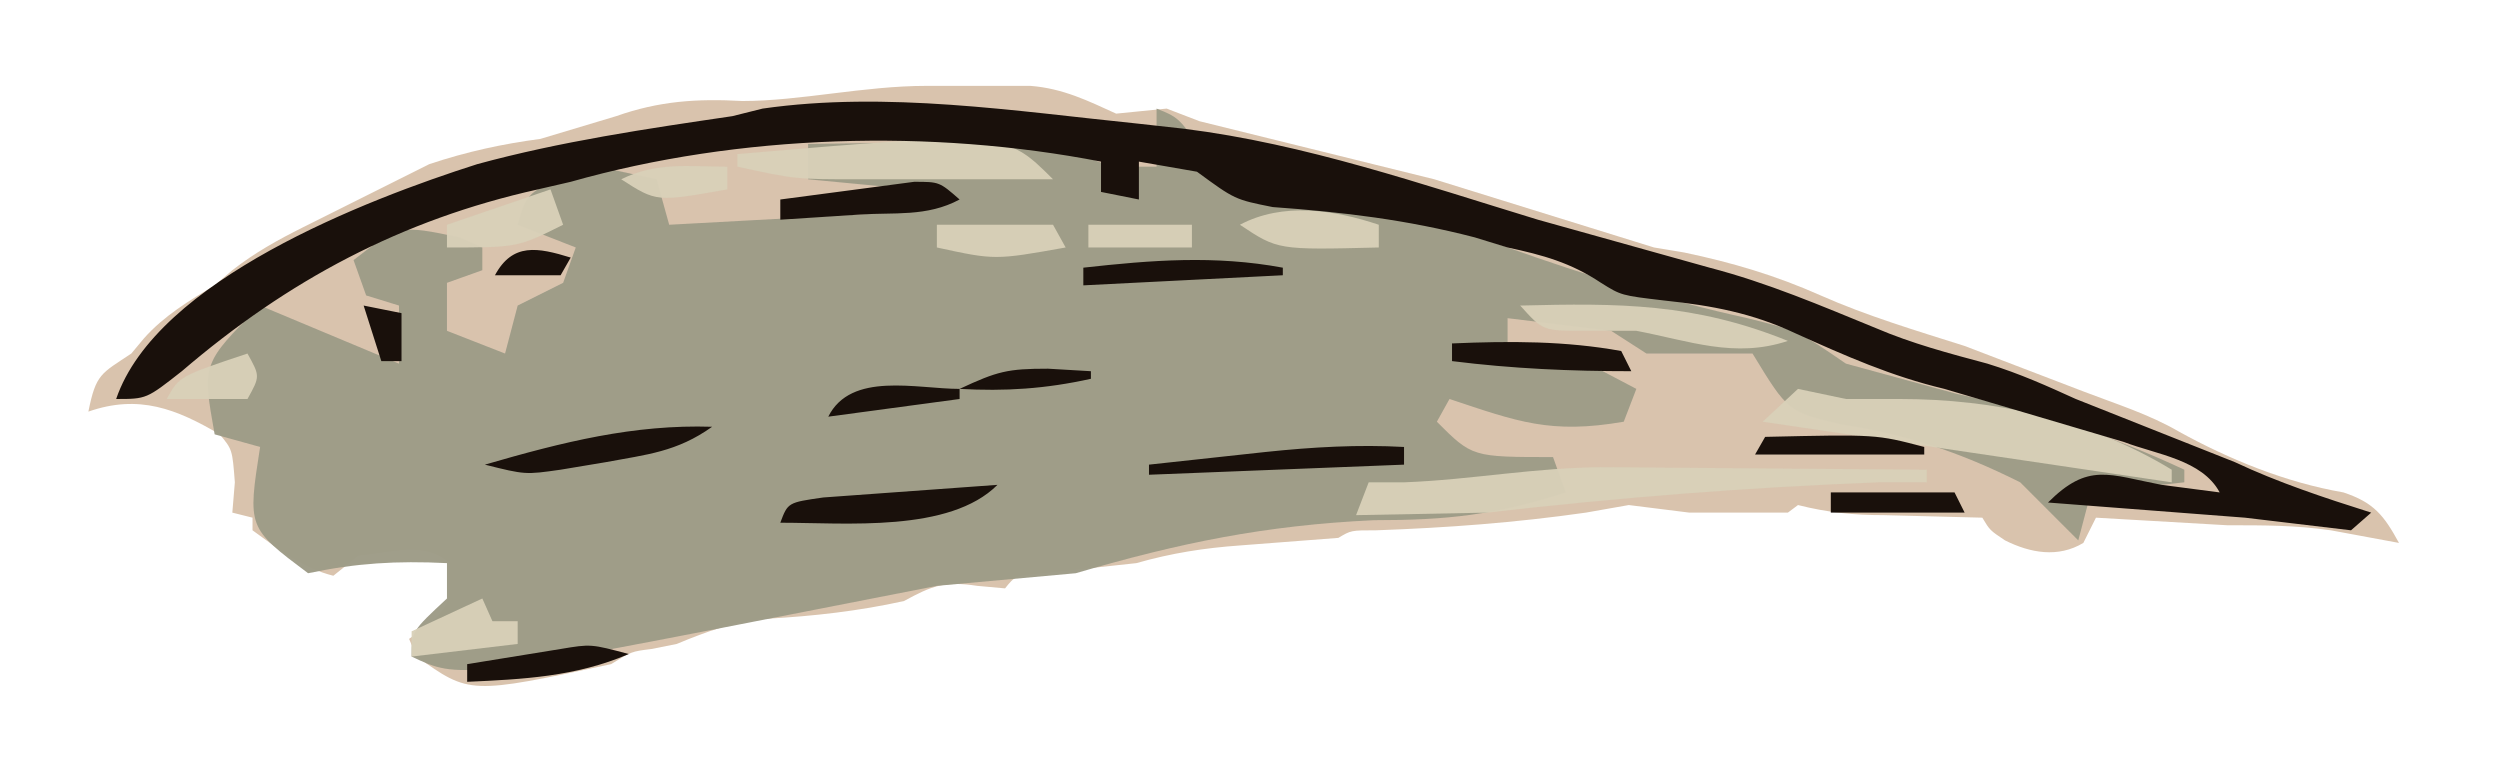
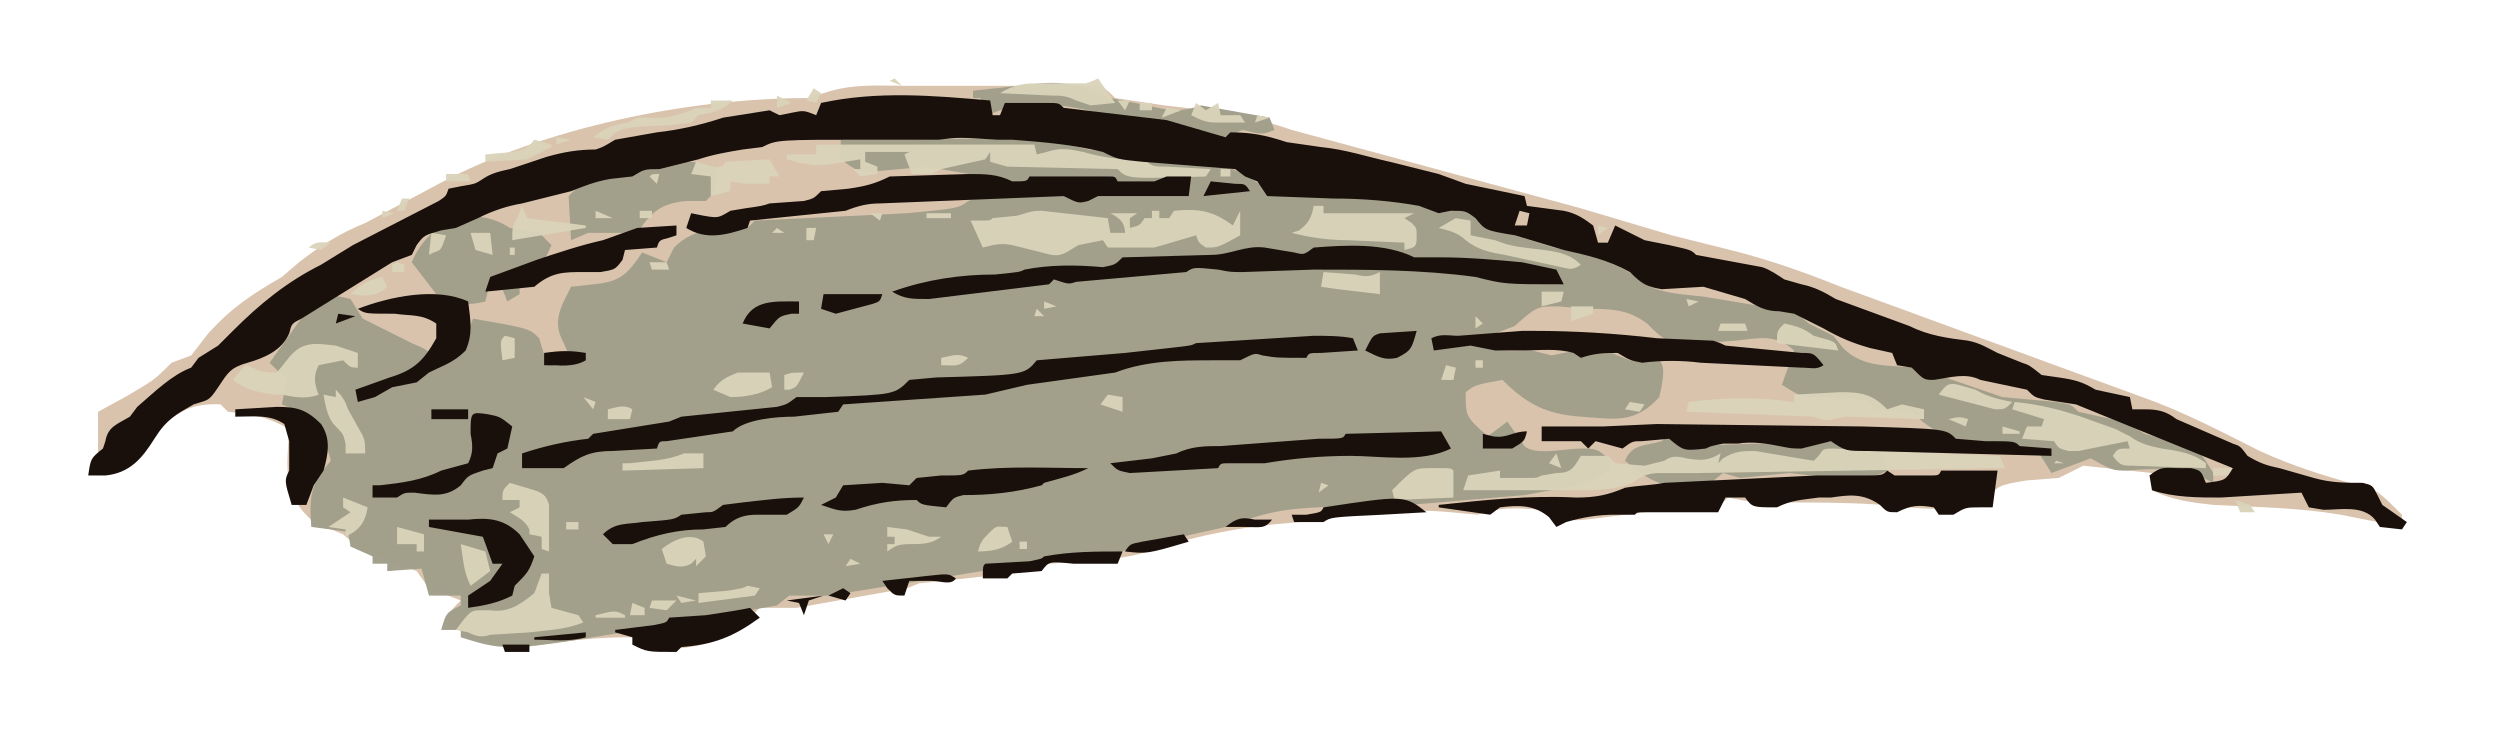
- <svg xmlns="http://www.w3.org/2000/svg" viewBox="82 34 99 30" width="99" height="30" role="img" aria-label="Amphisbaena striped wing">
+ <svg xmlns="http://www.w3.org/2000/svg" viewBox="79 34 102 30" width="102" height="30" role="img" aria-label="Amphisbaena striped wing">
  <g id="wing">
-     <path d="M118.7 37.4h4.1c1.3 .1 2.3 .6 3.4 1.1l2-.2 1.3 .5 9.3 2.3 8.7 2.7 1.2 .2c1.9 .4 3.6 .9 5.4 1.7s3.8 1.4 5.7 2l4.7 1.8c1.3 .5 2.6 .9 3.8 1.6 2 1.1 4.2 2 6.5 2.4 1.2 .4 1.6 .9 2.2 2l-2.7-.5c-1.4-.2-2.6-.2-4.1-.2l-5.2-.3-.5 1c-1 .6-2.1 .4-3.1-.1-.6-.4-.6-.4-.9-.9l-3.9-.1c-1.2 0-2.2-.1-3.4-.4l-.4 .3h-3.9l-2.4-.3-1.7 .3c-2.8 .4-5.5 .6-8.3 .7-1 0-1 0-1.5 .3l-3.9 .3c-1.4 .1-2.7 .3-4.1 .7l-3.7 .4c-1.1 .1-1.1 .1-1.5 .6l-1.1-.1c-1.3-.2-1.8 0-2.9 .6-1.8 .4-3.6 .6-5.4 .7-1.3 .1-2.4 .5-3.6 1l-1 .2c-.8 .1-.8 .1-1.6 .6-5.6 1.2-5.6 1.2-7.7-.3l-.3-.7 .7-.5c1-.9 .9-1 .9-2.5-1-.9-2.3-.4-3.6-.3l-1 .8c-1.2-.3-2.1-1-3.2-1.8v-.5l-.8-.2 .1-1.2c-.1-1.3-.1-1.3-.6-1.9-1.7-1-3.2-1.6-5.2-.9 .3-1.5 .5-1.5 1.7-2.3l.5-.6c.8-.9 1.8-1.5 2.8-2.1l.7-.6c.9-.7 1.8-1.2 2.8-1.7l5-2.5c1.5-.5 2.9-.8 4.4-1l3-.9c1.7-.6 3.2-.7 5-.6 2.3 0 4.8-.6 7.3-.6z" fill="#d9c3ad" />
-     <path d="M127.8 38.3c1 .4 1 .4 2.4 2.8 .4 .4 .4 .4 3.6 .8 2.8 .4 5.3 .9 7.9 1.9 3.1 1.1 6.3 2.1 9.5 2.8 2 .5 2 .5 3.9 1.8l4.4 1.2c3.2 .7 6 1.6 9 3v.5l-3.7 .4-.5 1.9-2.3-2.3c-2.4-1.2-4.5-1.9-7.1-2.3-2.1-.5-2.1-.5-3.5-2.8h-4.2l-1.4-.9-4.1-.5v1.8h3.2l1.9 1-.5 1.3c-2.9 .5-4.2 0-6.9-.9l-.5 .9c1.4 1.4 1.4 1.4 4.6 1.4l.5 1.4c-2.8 .9-4.7 1.1-7.6 1.1-4.3 .2-7.7 .9-11.8 2.1l-5.5 .5-4.6 .9c-14.3 2.8-14.3 2.8-16.2 1.9 0-1 0-1 1.4-2.3v-1.4c-2-.1-3.6 0-5.5 .4-2.4-1.8-2.4-1.8-1.9-5l-1.8-.5c-.5-2.8-.5-2.8 1.8-5.1l5.5 2.3v-2.3l-1.3-.4-.5-1.4c1.8-1.4 1.8-1.4 4.2-.9l.9 .4v.9l-1.4 .5v1.9l2.3 .9 .5-1.9 1.8-.9 .5-1.4-2.3-.9c.4-1.4 .4-1.4 3.2-2.3l2.3 .5 .5 1.8 9.2-.5 .5-.9-4.2-.4v-1.4l7.3-.1c2.4 .1 2.4 .1 4.7 1h1.8z" fill="#9e9c88" opacity="0.98" />
-     <path d="M123.7 41.1h-7.7c-2.5 0-2.5 0-4.8-.5v-.5c10.6-.9 10.6-.9 12.5 1zM110.8 40.6v.9c-2.8 .5-2.8 .5-4.2-.4 1.4-.7 2.7-.5 4.2-.5zM103.8 41.5l.5 1.4c-1.8 .9-1.8 .9-4.6 .9v-.9zM136.6 42.9v.9c-4 .1-4 .1-5.5-.9 1.7-.9 3.7-.6 5.5 0zM119.1 42.9h4.6l.5 .9c-2.8 .5-2.8 .5-5.1 0zM125.1 42.9h4.1v.9h-4.1zM142.2 46.1c3.9-.1 6.9-.1 10.6 1.4-2.1 .7-3.9 0-6-.4h-2.1c-1.6 0-1.6 0-2.5-1zM91.8 48c.5 .9 .5 .9 0 1.8h-3.2c.5-.9 .5-.9 3.2-1.8zM153.2 49.4l1.9 .4h2.1c3.8 0 7.5 .8 10.8 2.8v.5l-16.2-2.4zM145.6 52.5l12.7 .1v.5h-1.9c-5.2 .2-10.3 .6-15.5 1.2l-5.2 .1 .5-1.3h1.4c2.7-.1 5.2-.6 8-.6zM101.1 57.7l.4 .9h1v.9l-4.2 .5v-1z" fill="#d8d0b8" opacity="0.96" />
-     <path d="M127.1 38.9l1.8 .2c4.8 .6 9.4 2.2 14 3.6l6.8 1.9c2.3 .6 4.4 1.5 6.6 2.4 1.4 .6 2.9 1 4.4 1.4 1.3 .4 2.4 .9 3.5 1.4l6.3 2.5c1.7 .8 3.5 1.4 5.4 2l-.8 .7-4.2-.5-7.8-.6c1.6-1.6 2.4-1.1 4.5-.7l2.3 .3c-.7-1.3-2.5-1.5-3.8-2l-7.1-2.1c-2.1-.5-3.9-1.3-5.9-2.2-1.7-.8-3.3-1.1-5.2-1.3-1.7-.2-1.7-.2-2.5-.7-1.2-.8-2.3-1.1-3.7-1.4l-1.3-.4c-2.7-.7-5.2-1-8-1.2-1.5-.3-1.5-.3-3-1.4l-2.3-.4v1.5l-1.5-.3v-1.2c-6.7-1.3-14.3-1.1-21 .8l-1.3 .3c-5.4 1.2-9.9 3.6-14.1 7.2-1.4 1.1-1.4 1.1-2.6 1.1 1.6-4.7 9.9-7.9 14.3-9.3 3.3-.9 6.7-1.4 10.1-1.9l1.2-.3c4.9-.7 10 .1 14.9 .6zM120 41.9c-1.3 .7-2.6 .5-4 .6l-3.1 .2v-.8l5.3-.7c1 0 1 0 1.8 .7zM104.6 44.2l-.4 .7h-2.6c.7-1.3 1.7-1.1 3-.7zM132.8 44.6v.3l-7.9 .4v-.7c2.7-.3 5.2-.5 7.9 0zM96.4 46.1l1.5 .3v1.9h-.8zM139.5 47.6c2.3-.1 4.5-.1 6.7 .3l.4 .8c-2.4 0-4.7-.1-7.1-.4zM123.5 48.6l1.7 .1v.3c-1.8 .4-3.4 .5-5.2 .4 1.5-.7 1.9-.8 3.5-.8zM120 49.4v.4l-5.2 .7c.9-1.8 3.5-1.1 5.2-1.1zM110.2 50.9c-1.4 1-2.6 1.1-4.2 1.4l-1.8 .3c-1.4 .2-1.4 .2-3-.2 3.1-.9 5.9-1.6 9-1.5zM151.9 51.3c4.4-.1 4.4-.1 6.3 .4v.3h-6.7zM137.6 51.7v.7l-10.1 .4v-.4l4.6-.5c1.9-.2 3.7-.3 5.5-.2zM121.5 53.2c-1.9 1.9-6 1.5-8.6 1.5 .3-.8 .3-.8 1.7-1zM154.5 53.5h4.9l.4 .8h-5.3zM106.9 59.9c-2.1 .9-4.2 1-6.4 1.1v-.7l3.7-.6c1.2-.2 1.2-.2 2.7 .2z" fill="#19100b" data-role="ink" />
+     <path d="M115.9 37.5h7.1c1 0 1 0 1.5 .5l2 .3c1.8 .2 3.5 .4 5.2 1l11.8 3.2 3.7 1.1 2.4 .6c1.6 .4 3 .9 4.5 1.5l12.3 4.5c1.7 .6 3.2 1.4 4.8 2.2 1.3 .6 2.6 1 4 1.4 .8 .2 .8 .2 1.8 1.2v.5l-2.5-.5c-1.8-.3-3.4-.3-5.2-.4-.9-.1-1.7-.2-2.5-.6v-.7l-2.8-.3-1 .5-1.3 .1c-1.2 .2-1.2 .2-1.7 .9-1.1 .3-2 .3-3.1 .2-1.7-.2-3.5-.2-5.3-.2-1.1 0-1.1 0-2.1-.2l-.2 .2-4.8 .6c-1.5 .2-1.5 .2-2.7-.3-1-.1-1.7-.1-2.5 .2l-1.1-.1c-2.1-.2-4.1 .1-6.2 .4l-1.1 .1c-1.9 .2-3.6 .6-5.4 1.2-1.2 .3-2.5 .3-3.7 .4l-2.5 .5-2.8 .3-.5 .2-4.5 .8h-1.5l-1 1c-1.2 .6-2.2 .7-3.5 .7l-.7-.5c-1.3 0-2.4 .1-3.7 .3-1.6 .3-2.4-.1-3.8-.8 0-.5 0-.5 .5-1l-1.3-.5-.5-.7-2.2-.8-.8-.7-1.2-.5c-1.3-1.1-1.1-2.2-1-3.8-.9-.5-1.5-.6-2.5-.7l-.3-.3c-1.8-.1-2.4 .9-3.5 2.2-.5 .6-.5 .6-1.5 .6v-2.5l1.1-.6c1.2-.7 1.2-.7 1.9-1.4l.8-.3 .7-.9c1-1.1 1.8-1.6 3-2.3l.7-.6c.9-.7 1.7-1.2 2.7-1.6l3-1.6c4.3-2.3 10.2-3.5 15.1-3.5l.6-.2c1.2-.4 2.2-.3 3.3-.3z" fill="#d9c3ad" />
+     <path d="M124.3 38l1.5 .3c.8 .2 1.4 .3 2.2 0l2.8 .5 .2 .5c-.5 .2-.5 .2-1.3 0l-1 .4-1.2-.5-3.3-.5-.8-.2c-1.4-.3-2.8-.4-4.1 .2l-.3-.7h-.3v-.3l2.8-.3c1.1-.1 1.8 .2 2.8 .6zM123.4 40.1l4.4 .5c1.3 .1 1.9 .4 3 1.2l3.5 .2c1.2 0 2.3 .1 3.4 .7l1.1-.2 1 .8 2.6 .8c1.5 .3 2.7 .6 3.9 1.6 .8 .3 1.3 .3 2.2 .4l3 .5c.7 .1 .7 .1 1.3 .6l1 .5 .4 .5c.8 .8 1.8 .7 3 .8l3.5 1.2 2.2 .2c.6 .1 .6 .1 .9 .4l.9 .2c1 .2 1 .2 1.8 .7l1.1 .3c1.1 .3 1.1 .3 1.7 1.3v.4l-.6-.3c-1-.3-1.9-.3-2.9-.2-.6 0-.6 0-1.5-.5l-1.6 .6-.5-.8-2-.4c-1.4-.1-2.2-.3-3.2-1.3l-1.5-.1-.3-.4-2.1-.1c-.6 0-.6 0-1.4-.5l.5-1.4c-.8-.7-1.4-.5-2.4-.4-2.7 .2-2.7 .2-3.6-.7-.8-.6-1.5-.6-2.5-.6l-1.1-.1c-.9 0-.9 0-1.8 .8l-1.3 .5c.3 .7 1.4 .5 2 .5l.8 .2 1-.2 .5 .2 .7-.2 1 .4h1.2c.3 .3 .1 1 0 1.5-1 1.1-1.8 .9-3.2 .8s-2.2-.5-3.2-1.5c-1.1 .2-1.1 .2-1.5 .5 0 1 0 1 .9 1.8l.8-.6 .7 1c.4 .4 1.7 .1 2.3 .1s.7 0 1.2 .5c0 .4 0 .4-.6 .7-.9 .4-1.9 .5-2.9 .7l-4.7 .4c-5.2 .1-5.2 .1-7.5 .9l-3.6 .8c-1.1 .4-2 .5-3.2 .5l-9.4 1.5h-1.6l-.5 .4-4.5 .8c-6.5 1.1-6.5 1.1-8.4 .5v-.3h-.8c.2-.7 .2-.7 .8-1v-.4h-1.3l-.3-1.1-1.4 .1v-.3h-.6v-.3l-.9-.4-.1-.6-1.5-.2c-.1-1.3 0-1.8 .8-2.7-.3-1.2-.8-1.8-2-2.3l.2-1-.7-.7 1.5-2.1c1-.7 1-.7 1.8-.5l.5 .8 2 1c.7 .3 .7 .3 1 .8 1.1-.4 1.1-.8 1.5-1.8 2.3 .4 2.3 .4 2.7 .8l.3 1c.4 .2 .4 .2 1-.1l-.3-.7c-.5-.9-.1-1.5 .3-2.3l.9-.1c1.1-.1 1.4-.4 2-1.3l1 .4 .3-.6c.9-.9 1.8-.7 3-.8l.3-.3 6.2-.3c2.1-.2 2.1-.2 2.5-.5l1.2-.4v-.5l-2.9-.5-2.2 .2c-.6 0-.6 0-1.3-.5v-.8h2.4c5.8-.1 5.8-.1 7.7 .4zM108.2 40.8c0 1 0 1-.4 1.4h-.8c-1 .1-1.4 .4-2 1.3h-2l-.7 .3-.1-1.8c.7-.8 2-.8 3-1l.1-.2c1.2-.3 1.7-.3 2.9 0zM99.8 43.3l1.2 .2 .5 .5c-.3 .7-.3 .7-1.3 1.2v.8l-.5 .3-.4-1c-.3 .2-.3 .2-.5 1-.8 .2-1.2 .1-2-.3l-1-1.3c.7-1.7 2.5-2.4 4-1.4zM147 51.8l.5 .4 6.3-.2 2 .5 .2 .7c-.7 .4-1.3 .3-2.2 .3l-1.8-.2-2 .2-.7-.2-.5 .4c-1.3 .2-1.9 .3-3-.5l-.5-.4c.3-.7 .8-.6 1.5-.8z" fill="#a19f8b" opacity="0.98" />
+     <path d="M115.5 37.2l.3 .3-.5-.2zM123.8 37.2l.7 1-1 .1-.6-.2c-.4-.2-.6-.2-1-.2l-2.1-.1c.5-.3 .9-.4 1.4-.4h2.1c.3-.1 .3-.1 .5-.2zM112.2 37.6l.3 .2-.2 .4-.4-.1zM110.7 37.9l.6 .3-.6 .2zM108 38.1h.9c-.4 .4-.8 .5-1.4 .6l-.3 .3-.8 .1c-2.1 .1-2.1 .1-2.6 .6l-.6-.1c.5-.4 .8-.5 1.4-.6l.4-.2h1.1c.5-.1 .9-.2 1.3-.4h.6zM124.6 38.1h.5l-.2 .4zM125.5 38.2h.5v.3h-.5zM127.8 38.2l.4 .3 .5-.3 .1 .5h.8l.2 .3h-1.2c-.4 0-.6-.1-1-.3zM126.6 38.4l.6 .1-.8 .3zM130.3 38.7l.5 .1-.6 .2zM101.7 39.6l.6 .1-.6 .2zM100.8 39.7l.7 .2v.1l-1 .5-1.7 .1v-.3l1.1-.1c.4-.1 .6-.1 .9-.5zM112.3 39.9h8.9l.1 .4 .4-.1c.6-.2 1-.1 1.5 0 .7 .2 1.3 .3 2.1 .3l.5 .1c.2 .2 .4 .2 .8 .2l1.8 .1-.2 .3c-3.2 .1-3.2 .1-3.6-.3l-4.5-.1-.7-.2v-.4l-.2 .3-1.8 .4-.4 .2h-.8l-.3-.8 .2-.1h-1.8v.4l.5 .2v.3l-.7 .1-.3-.3h.3v-.4l-1.2 .2c-.7 .1-1.1 0-1.8-.2v-.2h1.2zM108.9 40.3l.6 .2zM135.8 40.3l.5 .2zM110.4 40.5l.4 .7h-.4v.3h-1l-.6-.1v.4l-.8 .2v-.8l-.8-.1 .2-.5 .8 .2c.3 0 .3 0 .4-.2zM128.8 40.9h.4v.3h-.4zM97.2 41.1h.9l.1 .3h-1zM105.9 41.1l-.1 .4-.3-.3c.1-.1 .1-.1 .4-.1zM95.4 42.1h.3l-.2 .5h-.3zM100.3 42.4l.2 .5 2.4 .3v.1l-3 .5c0-.5 0-.6 .2-.9zM132.6 42.4h.4v.3h3.7l-.4 .2 .3 .2c.2 .2 .2 .2 .2 .6s-.1 .4-.5 .5v-.3l-2.3-.1c-.8 0-1.5-.1-2.3-.3l.3-.1c.4-.3 .5-.5 .6-1zM94.6 42.6l.5 .1-.5 .2zM103.3 42.6l.7 .3h-.7zM105.1 42.6h.5v.3h-.5zM121.5 42.6l2.7 .3 .1 .6h.6c0-.4-.2-.6-.6-.8h1.1l-.3 .2v.4c.4-.1 .4-.1 .6-.4h.3v-.3h.3v.3h.4l.2-.3c1-.1 1.6 0 2.4 .6l.3-.6v1c-.9 .5-.9 .5-1.4 .5-.3-.2-.3-.2-.4-.5l-1.7 .5h-1.9l-.2-.3-1 .2-.5 .3c-.4 .2-.6 .1-1 0l-.8-.2c-.4-.1-.7-.2-1.2-.1l-.4 .1-.5-1.1h.4c.4 0 .4 0 .5-.1l1-.1c.4-.1 .5-.2 1-.2zM114.5 42.7h.5l-.1 .3zM116.8 42.7h1v.2h-1zM138.4 42.9l.6 .1v.6l1 .2c.7 .3 1.3 .3 2 .4s1.1 .2 1.5 .6c-.3 .2-.4 .2-.8 .1l-2.3-.5c-.6-.1-1.1-.2-1.6-.6-.3-.3-.7-.4-1.1-.5zM144.2 43.2l.4 .1-.4 .3zM110.7 43.3l.3 .2h-.5zM111.9 43.3h.4l-.1 .5h-.3zM96.6 43.5l.6 .1c-.2 .6-.2 .6-.5 .7l-.2 .1zM98.2 43.5h.8l.1 .9-.7-.2zM92.5 43.9l-.4 .3-.5-.1c.3-.3 .6-.2 .9-.2zM99.8 44.1h.2v.3h-.2zM105.5 44.7h.7l.1 .3h-.7zM95.2 44.7l.3 .1v.3h-.5v-.3zM133 45.1l1.3 .1c.4 .1 .6 .1 1-.1v.9l-1.7-.2-.7-.1zM94.6 45.3l.2 .4c-.4 .4-.9 .4-1.5 .3 .4-.4 .8-.6 1.3-.7zM141.9 45.9h.9l-.1 .4-.8 .2zM147.8 46.2l.5 .1-.4 .2zM121.6 46.3l.5 .2-.5 .1zM143.1 46.5h.9v.3l-.9 .3zM121.3 46.6l.3 .3h-.4zM139.2 46.9l.3 .3-.3 .2zM149.2 47.2h1l.1 .3h-1.2zM151.8 47.2c.5 .1 .8 .2 1.2 .5l.7 .2c.2 .1 .2 .1 .3 .4l-2.5-.3c0-.5 0-.5 .3-.8zM99.6 47.7l.4 .1v.8l-.5 .1c-.1-.8-.1-.8 .1-1zM92.7 48.1l.9 .3v.6c-.3 0-.3 0-.6-.3l-1 .2c-.2 .4-.2 .7 0 1.2-.5 .2-1 .1-1.5 0h-.3c-.7-.1-1.2-.2-1.7-.6l.5-.6 .3 .1c.4 .2 .6 .2 1 .2l.4-.5c.6-.8 1.1-.7 2-.6zM118.5 48.6c-.4 .4-.5 .3-1.1 .3v-.3c.5-.1 .7-.2 1.1 0zM162.6 48.6v.4zM139.2 48.7h.3v.3h-.3zM138 48.9l.4 .1-.1 .5h-.5zM110.4 49.2l.1 .6c-.5 .3-1.1 .4-1.7 .4l-.7-.3c.3-.4 .5-.5 1-.7zM111.8 49.2c-.3 .6-.3 .6-.6 .7h-.2v-.6c.3-.1 .3-.1 .8-.1zM158.9 49.7l.7 .2c.5 .3 1 .4 1.5 .5-.3 .3-.3 .3-.7 .3l-2.3-.6c.3-.4 .4-.5 .8-.4zM92.7 49.9c.3 .3 .4 .5 .5 .8l.5 .9c.2 .3 .2 .5 .2 .9h-.8v-.4c-.1-.4-.1-.4-.4-.7s-.4-.7-.5-1.3l.5 .1zM124.2 50.1l.6 .1v.6l-.9-.3zM102.8 50.2l.5 .2-.1 .3zM145.5 50.4l.6 .1-.2 .3-.6-.1zM152.2 50.1l1.9-.1c.9 0 1.3 .1 1.9 .7l.6-.2 .9 .2v.4l-3.2-.1-.5 .1c-.3 .1-.5 0-.8-.1l-5.2-.2 .1-.4c1.5-.2 2.9-.2 4.3 0zM161.2 50.4c1 .1 1.8 .3 2.7 .6l1.4 .5 .6 .3c.4 .3 .8 .4 1.3 .5 .7 .1 1.3 .2 1.8 .6v.2l-3-.1c-.4 0-.5 0-.8-.4 .2-.3 .2-.3 .7-.3l-.1-.3-2 .4h-.4c-.4-.1-.4-.1-.6-.4l-1.3-.1 .2-.5h.6l.1-.3-1.3-.4zM104.8 50.7l-.1 .4h-.9v-.4c.4-.1 .7-.2 1 0zM159.3 51.1l-.1 .3-.7-.3c.4-.1 .5-.1 .8 0zM160.7 51.4l.7 .2v.1h-.7zM153.8 52.3l6.8 .3 .2 .5-12.5 .2h-1.6c-.4 0-.7 .1-1.1 .4-.7 .3-1.5 .3-2.4 .3h-4.5l.2-.6 1.3-.2v.3h1.2c.3 0 .3 0 .5-.1l.6-.1c.6 0 .7-.2 1-.7h1.1l.3 .3 1.2 .1 .8-.2c.3-.2 .5-.2 .9-.1 .6 .1 .9 .1 1.4-.2l-.1 .4 .2-.2c.5-.3 .8-.3 1.3-.3l2.4 .4 .2-.2c.2-.3 .2-.3 .6-.3zM142.5 52.5l.2 .6-.5-.2zM107.7 52.5v.6l-3.3 .1v-.3h.3c.8-.1 1.5-.1 2.2-.4zM162.9 52.8l.3 .1h-.4zM137.4 53.1h.4c.4 0 .4 0 .5 .1v1.1l-2.4 .1-.1-.4c.9-.9 .9-.9 1.6-.9zM169.3 53.1h.8l-.2 .3h-.6zM99.8 53.7l1 .3c.3 .1 .5 .2 .6 .6v1.9l-.3-.1v-.5l-.5-.1v-.2c-.2-.4-.5-.5-.8-.7l.4-.2v-.3h-.7c0-.4 0-.4 .3-.7zM132.9 53.7l.3 .1-.4 .3zM93 54.3l1 .4c-.1 .6-.3 .9-.9 1.2v-.3l-.7-.1 .9-.6-.3-.2zM170.2 54.4l.6 .2 .2 .3h-.6zM102.1 55.3h.5v.3h-.5zM95.2 55.5l1.1 .3v.7h-.3v-.3h-.8zM115.2 55.5l.8 .1 .9 .3h.5c-.4 .3-.8 .3-1.3 .3s-.6 .1-.9 .3v-.3h.3v-.3h-.3zM120.1 55.5l.2 .6c-.4 .3-.8 .4-1.4 .4 .1-.4 .2-.5 .5-.8s.3-.2 .7-.2zM112.6 55.8h.4l-.2 .4zM107.7 56.1l.1 .6-.4 .4v-.3l-.2 .2c-.4 .2-.6 .1-1 0l-.2-.6c.5-.4 1.2-.7 1.7-.3zM106.3 56.4l.2 .3zM120.6 56.1h.3v.3h-.3zM97.8 56.2l1 .3 .2 .8-.8 .6c-.3-.6-.3-1.1-.4-1.7zM113.7 56.8l.4 .2-.6 .1zM101.1 57.4h.3v.8l.1 .6 1.1 .3 .2 .3c-.8 .3-1.4 .3-2.2 .4l-1.6 .1c-.3 .1-.5 .1-.9-.1l-.5-.1c.6-.8 .6-.8 1.1-.8h.3c.7 .1 1.2-.2 1.8-.7zM109.5 57.9l.5 .1-.2 .3-2.3 .3v-.4l1.2-.1c.6-.1 .6-.1 .8-.2zM106.6 58.3l.8 .2-.6 .1zM105.6 58.5h1l-.4 .4-.7-.1zM104.8 58.6l.5 .2v.3h-.6zM104.5 59.1v.1h-1.2v-.1c.8-.2 .8-.2 1.2 0z" fill="#dad3ba" opacity="0.96" />
+     <path d="M119.4 38.1l.1 .6h.3l.2-.5h1.7c.5 0 .5 0 .7 .2l4.2 .5 2.4 .7 .2-.2c.8 0 1.4 .1 2.3 .4l1.4 .2c1 .1 1.9 .4 2.8 .6l2 .5 1.1 .4 2.4 .5 .1 .4 1.5 .2c.5 .1 .8 .3 1.2 .6l.2 .7h.4l.3-.7 1.2 .6 1 .2c.9 .2 .9 .2 1.1 .4l2.7 .5c.3 .1 .6 .3 .9 .5l.7 .2c.5 .1 .9 .3 1.4 .6l3 1.1c.8 .4 1.6 .5 2.4 .6 .5 .1 .8 .3 1.2 .5l1 .4c.3 .1 .3 .1 .8 .5l.7 .1c.7 .1 1 .2 1.5 .5l1.4 .3 .1 .5h.5c.6 0 .9 .1 1.3 .4l2.3 1c.3 .1 .3 .1 .6 .5 .5 .3 .8 .4 1.3 .5l1.4 .4c.7 .2 1.3 .2 2 .2 .4 .1 .4 .1 .6 .5l.2 .4 1 .7-.2 .3-.9-.1-.2-.3c-.5-.6-1.4-.4-2.1-.4l-.6-.1-.3-.6-3.3 .2c-.9 0-1.9 0-2.8-.3l-.1-.6c.5-.4 .6-.3 1.2-.3h.5c.4 .1 .4 .1 .6 .6 .8-.1 .8-.1 1.1-.6l-6.4-2.6-1.3-.2c-.4-.1-.4-.1-.7-.4l-1.9-.4c-.6-.3-1.2-.1-1.9 0-.4 0-.4 0-.9-.5l-.6-.1-.2-.5-.9-.2c-.7-.2-1.2-.4-1.9-.8l-1.2-.6-.6-.1c-.6 0-.9-.2-1.4-.5l-1.7-.5-1.7 .1c-.6-.1-.8-.2-1.3-.7-.9-.5-1.8-.7-2.7-.9l-2-.6c-1.2-.2-1.2-.2-1.6-.7-.4-.3-.4-.3-1-.3l-.5 .1-.8-.3c-1.1-.2-2.3-.3-3.5-.3l-2.7-.1-.4-.6-.5-.2-.4-.3-3.8-.3c-1-.1-1-.1-1.6-.4-1.2-.3-2.4-.4-3.7-.5h-.6c-1.6-.1-1.6-.1-2.4 0h-2.7c-3.9 0-3.9 0-4.5 .3l-.8 .1c-.6 .1-1.2 .2-1.8 .4l-1.6 .4c-.6 0-.6 0-1.1 .3l-.9 .1c-.6 .1-1.1 .3-1.6 .5l-2 .5c-.6 .1-1.2 .3-1.8 .6l-.9 .4-.6 .1c-.7 .2-.7 .2-1 .6l-.2 .4-.8 .3-3.7 2.3c-.4 .2-.4 .2-.5 .6-.3 .7-1 1-1.7 1.2s-.8 .4-1.2 1-.4 .5-1 .7c-.7 .4-1.1 .6-1.6 1.4s-1 1.4-2 1.5h-.7c.1-.7 .1-.7 .6-1.1l.1-.3c.1-.6 .5-.7 1-1l.3-.4c.7-.6 1.4-1.3 2.2-1.6l.3-.4 .8-.5 .6-.6c1.1-1.1 2.2-2 3.6-2.7l1.3-.8 3.5-1.8c.3-.2 .3-.2 .4-.5l.5-.1c.6-.1 .6-.1 .9-.3s.6-.3 1.1-.4l1.5-.5c.7-.2 1.3-.3 2-.3 .3-.1 .3-.1 .8-.4l1.7-.3c.9-.1 1.8-.3 2.7-.6l1.9-.3 .4 .2 .5-.1c.5-.1 .5-.1 1 .1l.2-.5c2.3-.5 4.6-.3 6.9-.1zM141 42.6l-.2 .6h.5l.1-.5zM120.3 41.4c.6 0 .6 0 .7-.2h3.2c.3 0 .3 0 .4 .2h1.5l.5-.2h1l-.1 .8h-3.7l-.4 .2c-.4 .1-.4 .1-1-.2l-7.5 .3c-.5 0-.9 .1-1.4 .3l-3.9 .4-.1 .3c-.9 .3-1.7 .5-2.5 0l.2-.6 .5 .1c.6 .1 .6 .1 1.1-.2l.6-.1c.7-.1 .7-.1 1-.2l1.4-.1c.4-.1 .4-.1 .7-.4l1.1-.1c.7-.1 1.1-.2 1.7-.5l3.2-.1c.7 0 1.2 0 1.8 .3zM128.4 41.4l1 .1c.4 0 .4 0 .6 .3l-1.9 .2zM106.6 43.2v.4l-.3 .1c-.4 .1-.4 .1-.5 .4l-1.3 .1-.1 .4c-.3 .4-.3 .4-.9 .5h-.7c-.8 0-1.3 0-2 .6l-2 .2 .2-.6 1.9-.7c.9-.3 1.8-.6 2.7-.8l1.4-.5zM130.6 44.1l1.2 .2c.4 .1 .4 .1 .8-.2 1.3-.1 2.9-.2 4.1 .4h1.1c1.1 0 2.2 .1 3.3 .2l1.4 .3 .3 .6c-2.4 0-2.4 0-3.6-.3-2.2-.3-4.4-.3-6.6-.3l-2.9 .1c-.5 0-.5 0-1-.1-1-.1-1-.1-1.3 .1l-4.5 .4c-.3 .1-.3 .1-.9-.1l-.2 .2-4.9 .6c-.7 0-1 0-1.5-.3 1.4-.5 2.8-.7 4.2-.7 1-.1 1-.1 1.2-.2 1-.2 2.1-.2 3.2-.1 .5-.1 .5-.1 .8-.4l3.6-.1c.8 0 1.4-.4 2.2-.3zM98.1 46.3c.1 .8 .2 1.3-.1 2-.5 .5-.9 .6-1.5 .9l-.5 .4-1 .2-.7 .4-.7 .2-.1-.5 1.4-.5c1-.3 1.4-.7 1.9-1.6v-.6c-.6-.4-1-.3-1.7-.4-1.2 0-1.2 0-1.5-.2 1.3-.5 3.2-.9 4.5-.3zM112.6 46h2.4c-.1 .3-.1 .3-.4 .4l-1.5 .4-.6-.2zM111.6 46.3v.5h-.3c-.5 .1-.5 .1-.9 .6l-1.1-.2c.4-1 1.3-.9 2.3-.9zM92.8 46.8l.7 .1-.8 .3zM141.1 47.5h.5c1.6 0 3.3 .1 5 .3l2.3 .1c.3 .1 .3 .1 .5 .2l3.1 .3c.5 0 .5 0 .9 .5-.3 .2-.5 .1-.9 .1l-4.1-.2c-.8-.1-1.6-.1-2.4 0-.5-.1-.5-.1-1-.4-.5 0-.9 0-1.5 .2l-.3-.2c-.7-.2-1.4-.1-2.1-.1h-1.1l-1-.2-1.5 .2-.1-.5c.4-.2 .7-.1 1.1-.1zM136.8 47.5c-.2 .7-.2 .8-.8 1.1-.5 .1-.7 0-1.3-.3 .3-.6 .3-.6 .6-.7zM134.2 47.8l.2 .5-1.5 .1c-.5 0-.5 0-.6 .2-1.2 0-1.2 0-1.8-.1-.3-.1-.3-.1-.9 .2h-1.1c-1.3 0-2.7 0-4 .5l-3.6 .5-1.7 .4-5.8 .4-.2 .3-1.8 .2c-.7 0-2 .1-2.5 .6l-2.7 .4c-.3 0-.3 0-.4 .3l-1.8 .1c-.9 0-1.3 .2-2 .7h-1.7v-.6c.9-.3 1.8-.5 2.7-.6l.2-.2 3.1-.5 .5-.2 3.9-.4c.4-.1 .4-.1 .8-.4h1.2c2.8-.1 2.8-.1 3.4-.7l1.1-.1c3.6-.1 3.6-.1 4.1-.7l3.6-.3 1.8-.2c.9-.1 .9-.1 1.1-.2l4.8-.3c.5 0 1.1 0 1.6 .1zM102.9 48.4v.3c-.5 .3-1.1 .2-1.7 .2v-.5c.7-.1 1.1-.1 1.7 0zM88.6 50.7l1.7-.1c.8 0 1.2 .1 1.8 .7 .4 .6 .3 1.2 .1 1.9l-.4 .6-.3 .8h-.6c-.3-1-.3-1-.1-1.4v-1.2l-.2-.7c-.6-.4-1.2-.3-2-.3zM96.6 50.7h1.5v.4h-1.5zM98.9 50.9c.5 .1 .5 .1 1 .5l-.2 .9-.4 .2-.2 .6-.4 .1c-.6 .2-.6 .2-.9 .6-.6 .5-1.1 .4-1.9 .3-.4 0-.4 0-.7 .2h-1v-.5h.3c.9-.1 1.7-.2 2.5-.6l1.1-.3c.2-.4 .2-.7 .1-1.2 0-.9 0-.9 .7-.8zM146.6 51.3l8.4 .1c3.4 .1 3.4 .1 3.8 .5l1.2 .1c1.2 0 1.2 0 1.4 .2l1.3 .1v.3l-7.5-.2c-.9 0-.9 0-1.5-.4l-1.2 .3c-.4 0-.4 0-.9-.1s-1.1-.2-1.7-.1h-.6c-.5 .1-.5 .1-.7 .2-.9 .1-.9 .1-1.5-.4l-1.1 .1c-.4 0-.4 0-.8 .3l-1.1-.3-.3 .3-.3-.3h-1.6v-.6h2.5zM141.3 51.6c-.1 .4-.1 .4-.6 .7h-1.2v-.6l.4 .1c.6 .1 .8-.2 1.4-.2zM137.8 51.6l.4 .7c-1.2 .6-2.9 .3-4.1 .3s-2.3 .1-3.5 .3h-1.4c-.4 0-.4 0-.5 .2l-3.6 .2c-.5-.1-.5-.1-.8-.4l1.7-.2 1-.2c.6-.3 1.2-.3 1.8-.3l4-.3c1 0 1 0 1.1-.2zM123.4 53.1c-.6 .3-1.1 .4-1.8 .6l-.1 .1c-1.1 .3-2.1 .4-3.2 .4-.4 .1-.4 .1-.7 .5-1-.1-1-.1-1.2-.3-.9 0-1.6 .1-2.5 .4-.6 .1-.8 0-1.4-.2l.6-.3 .3-.5 1.6-.1 1.1 .1 .3-.3 1-.1c.9 0 .9 0 1.1-.2 1.6-.2 3.3-.1 4.9-.1zM156 53.2l.3 .2h1.4c.4 0 .4 0 .5-.2h2.3l-.2 1.5h-.5c-.6 0-.6 0-1.1 .3h-.6l-.2-.3c-.6-.1-.9-.1-1.5 .2-.4 0-.4 0-.7-.3-.7-.5-1.3-.4-2-.3h-.5c-.7 .1-1.1 .1-1.7 .4-1 0-1 0-1.3-.4h-.8l-.3 .6h-3c-.3 0-.3 0-.4 .1h-.8c-.7 0-1.3 .1-2 .3l-.4 .2-.3-.4c-.6-.5-1.2-.5-2-.4l-.4 .3-2.1-.3v-.1c1.9-.2 3.7-.4 5.6-.3 .8 0 1.3-.1 2-.4 .6-.1 1.1-.1 1.6-.2l6.2-.3h1.8c.9 0 .9 0 1.1-.2zM111.8 54.3c-.2 .4-.2 .4-.7 .7h-1.2c-.5 0-.9 .1-1.3 .5l-.9 .1c-1 0-1.9 .2-2.9 .6h-.8l-.4-.4c.5-.5 1-.4 1.6-.5 1.3-.1 1.3-.1 1.6-.3l1-.1c.3 0 .3 0 .7-.3l.8-.1c.9-.1 1.6-.2 2.5-.2zM137.2 54.9l-1.8 .1c-2.1 .1-2.1 .1-2.4 .3h-1.2l-.1-.3h.6c.6-.1 .6-.1 .7-.3 3.3-.5 3.3-.5 4.2 .2zM96.5 55.2h1.6c.9-.1 1.5 0 2.1 .6l.6 .9c-.2 .6-.3 .7-.8 1.2l-.1 .4c-.6 .3-1.1 .4-1.8 .5v-.5l.9-.6 .5-.7h-.4l-.4-1.1-2.2-.4zM130.2 55.2h.7c-.3 .4-.5 .3-1.1 .3h-.8c.5-.4 .7-.4 1.2-.3zM127.3 55.8l.2 .3c-1.7 .5-1.7 .5-2.6 .4 .2-.3 .2-.3 .7-.4zM124.8 56.5l-.2 .5h-1.8c-1-.1-1-.1-1.3 .3l-1.2 .1-.2 .2h-1c0-.5 0-.5 .1-.6l1.8-.1c.5-.1 .5-.1 .6-.2 1.1-.2 2.1-.2 3.2-.2zM118 57.6c-.2 .3-.6 .1-1 .1h-.9l-.2 .6c-.4 0-.4 0-.7-.3l-.2-.3 1.8-.2c.9-.1 .9-.1 1.2 .1zM113.4 58l.3 .2-.2 .3-.7-.2zM112.6 58.3l-.6 .2-.2 .6-.2-.5-.5-.1zM109.6 58.8l.4 .4c-1.1 .8-1.9 1.1-3.2 1.2l-.2 .2c-1.2 0-1.2 0-1.8-.3v-.3l-.7-.2v-.1l1.6-.2c.5-.1 .5-.1 .6-.3l1.5-.1c1.3-.2 1.3-.2 1.8-.3zM102.9 59.8v.2c-.7 .2-1.4 .1-2.1 .1v-.1zM99.5 60.3h1.1v.3h-1z" fill="#19100b" data-role="ink" />
  </g>
</svg>
